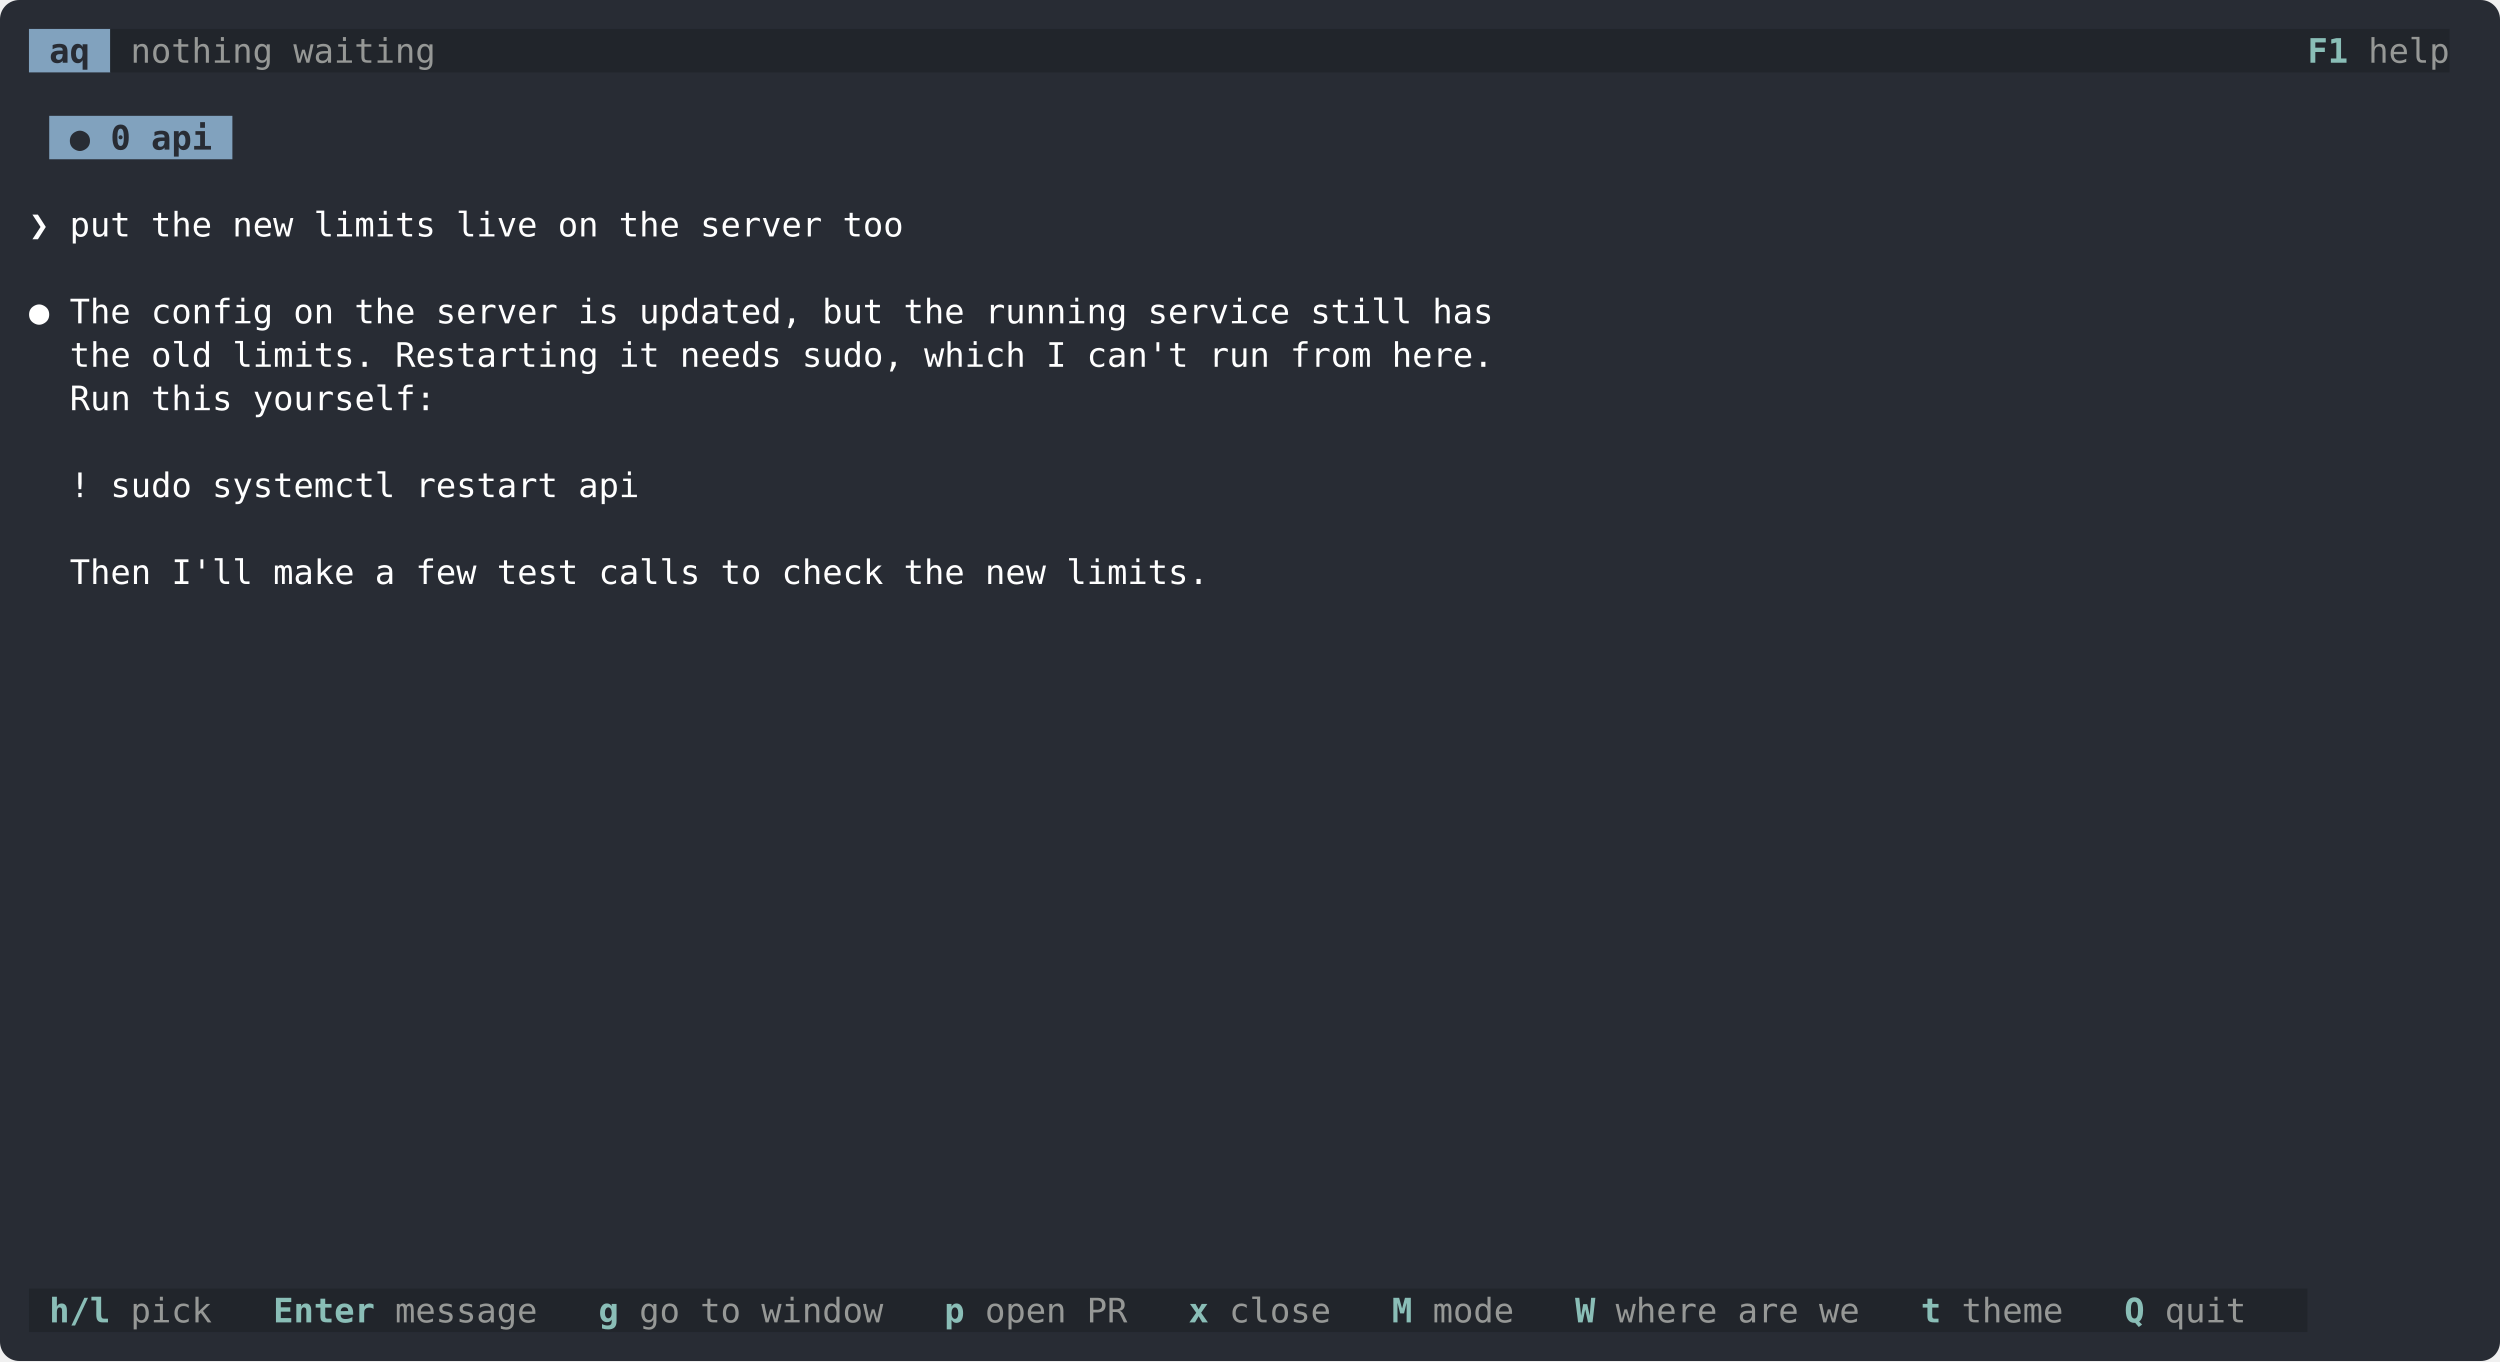
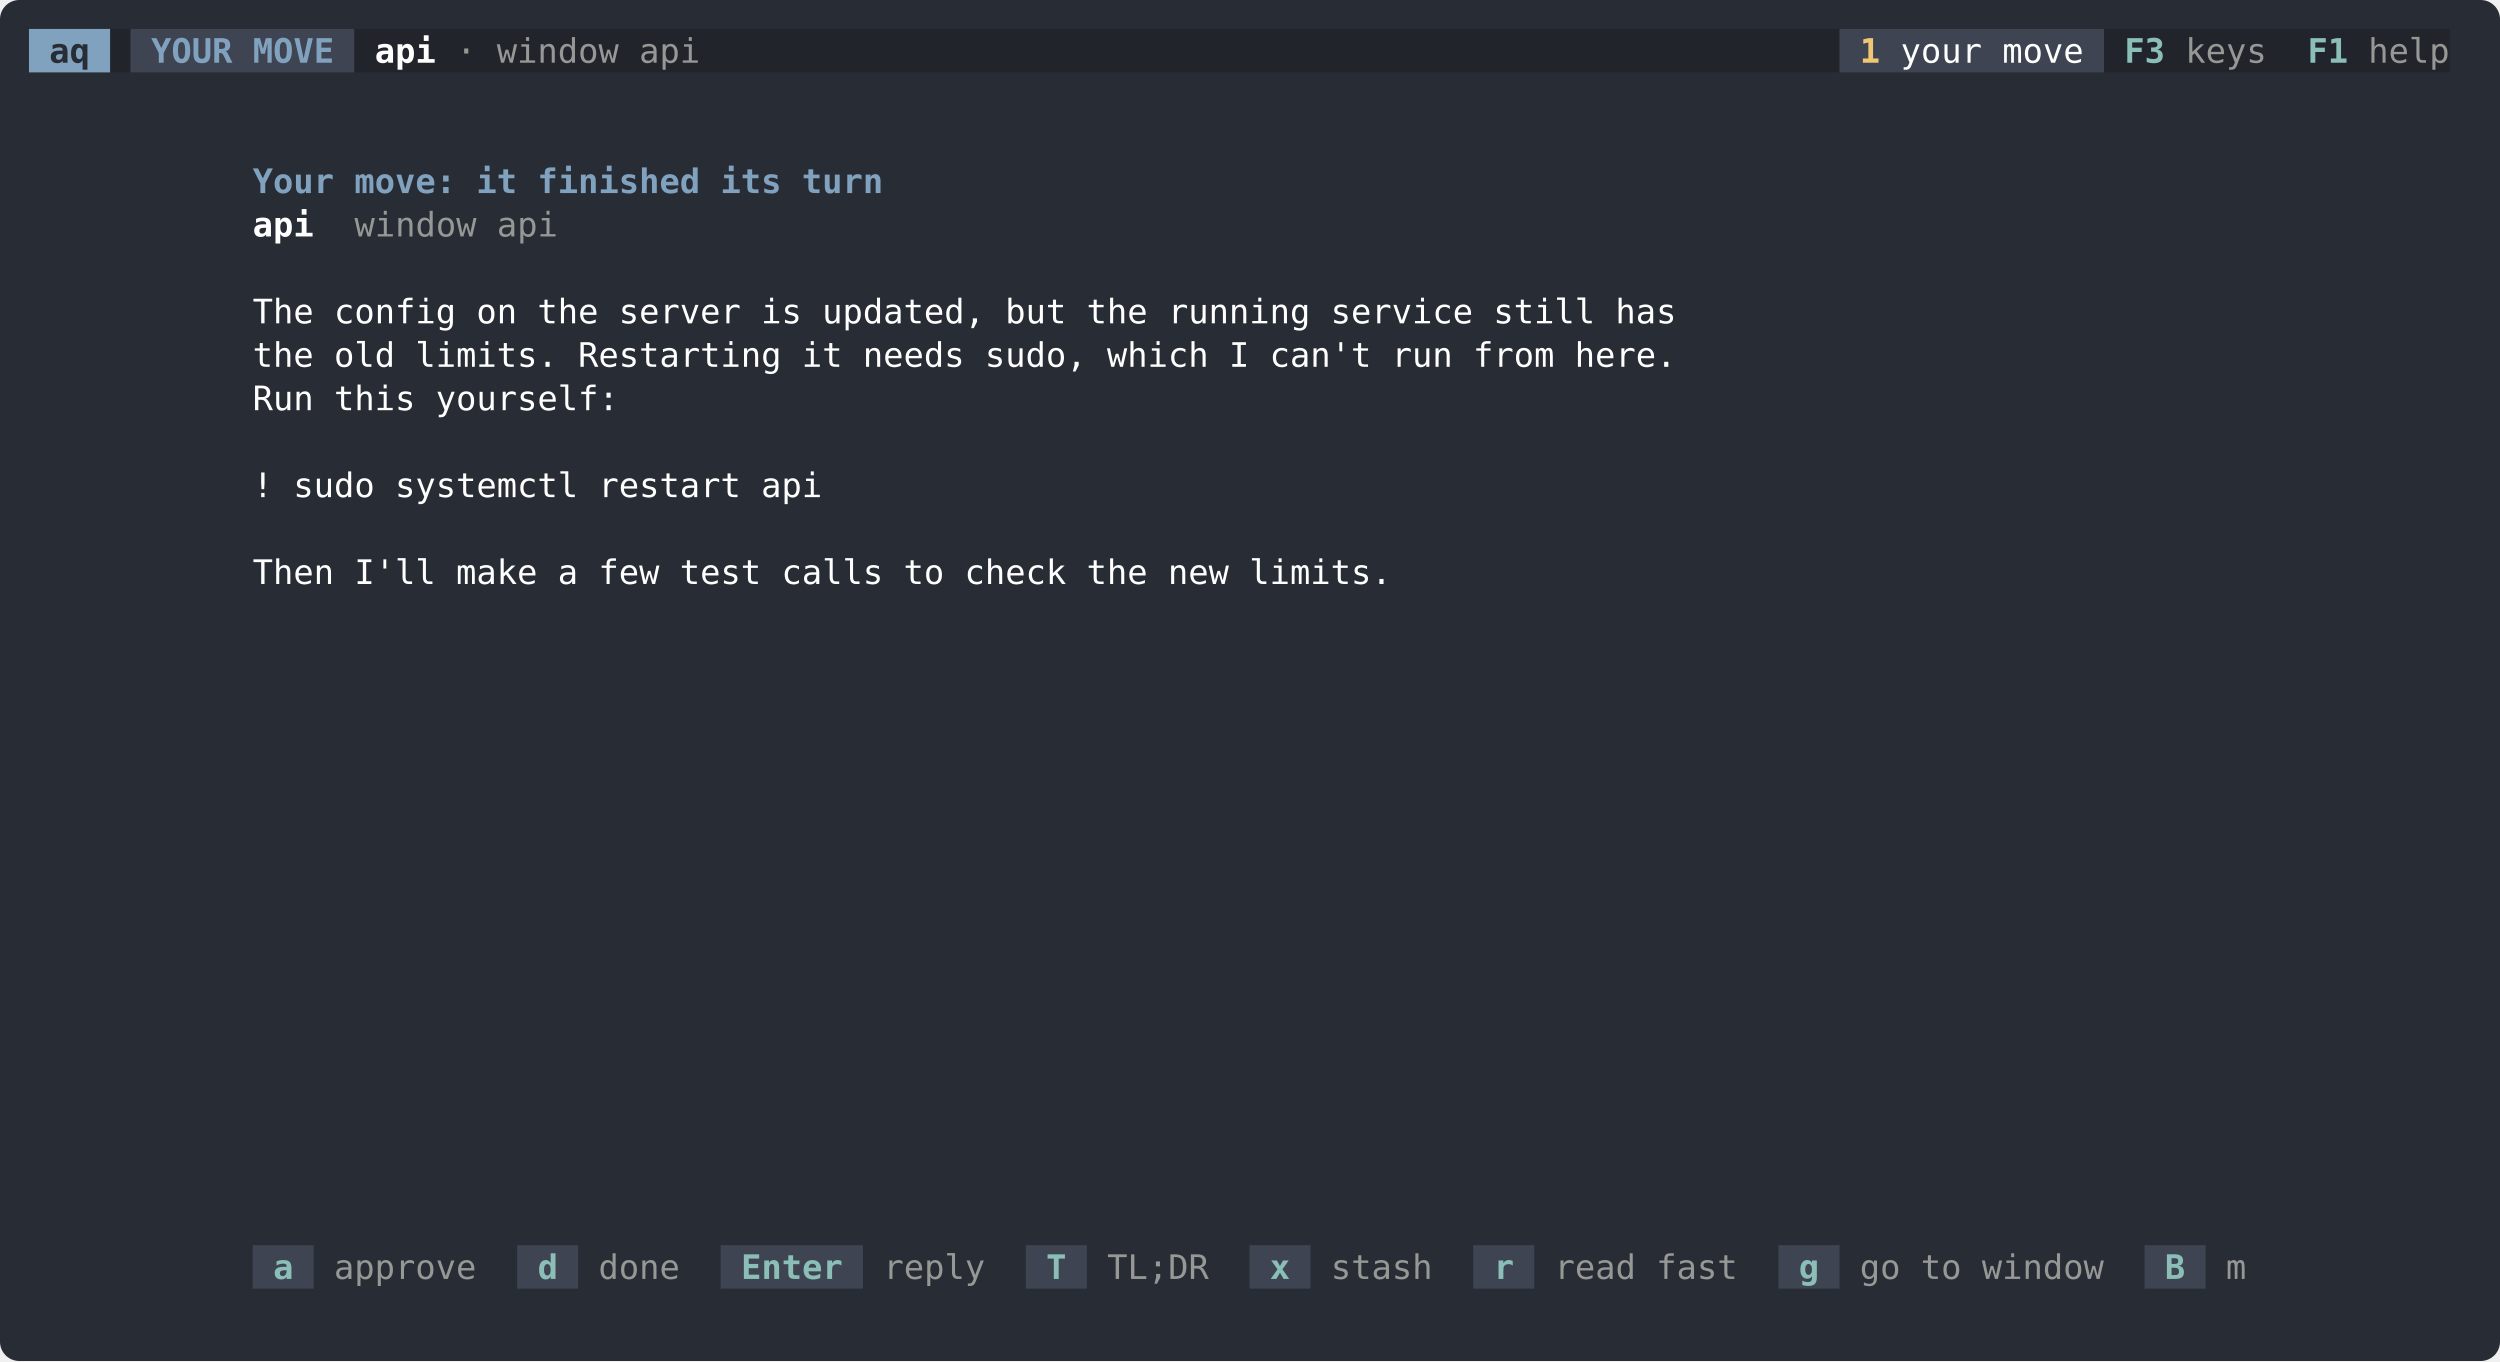
<svg xmlns="http://www.w3.org/2000/svg" width="1036" height="564" viewBox="0 0 1036 564">
  <style>
text{font-family:"JetBrains Mono","DejaVu Sans Mono",Menlo,Consolas,monospace;font-size:14px;white-space:pre}
+ .cap{font-family:-apple-system,"Segoe UI",Helvetica,Arial,sans-serif;font-size:17px;fill:#e6e6e6}
.film{animation:play 6.51s step-end infinite}
- @keyframes play{0.154%{transform:translateY(0px)}38.556%{transform:translateY(-564px)}100%{transform:translateY(-564px)}}
+ @keyframes play{0.079%{transform:translateY(0px)}38.510%{transform:translateY(-564px)}100%{transform:translateY(-564px)}}
</style>
  <defs>
    <g id="r0">
      <rect x="0.0" width="33.7" height="18" fill="#81a2be" />
-       <rect x="33.7" width="969.4" height="18" fill="#21252b" />
+       <rect x="33.7" width="8.4" height="18" fill="#21252b" />
+       <rect x="42.1" width="92.7" height="18" fill="#3e4451" />
+       <rect x="134.9" width="615.4" height="18" fill="#21252b" />
+       <rect x="750.3" width="109.6" height="18" fill="#3e4451" />
+       <rect x="859.9" width="143.3" height="18" fill="#21252b" />
      <text x="8.4" y="14" fill="#282c34" font-weight="bold" textLength="16.9" lengthAdjust="spacingAndGlyphs">aq</text>
-       <text x="42.1" y="14" fill="#969896" textLength="126.4" lengthAdjust="spacingAndGlyphs">nothing waiting</text>
+       <text x="50.6" y="14" fill="#81a2be" font-weight="bold" textLength="75.9" lengthAdjust="spacingAndGlyphs">YOUR MOVE</text>
+       <text x="143.3" y="14" fill="#ffffff" font-weight="bold" textLength="25.3" lengthAdjust="spacingAndGlyphs">api</text>
+       <text x="177.0" y="14" fill="#969896" textLength="101.2" lengthAdjust="spacingAndGlyphs">· window api</text>
+       <text x="758.7" y="14" fill="#f0c674" font-weight="bold">1</text>
+       <text x="775.6" y="14" fill="#ffffff" textLength="75.9" lengthAdjust="spacingAndGlyphs">your move</text>
+       <text x="868.3" y="14" fill="#8abeb7" font-weight="bold" textLength="16.9" lengthAdjust="spacingAndGlyphs">F3</text>
+       <text x="893.6" y="14" fill="#969896" textLength="33.7" lengthAdjust="spacingAndGlyphs">keys</text>
      <text x="944.2" y="14" fill="#8abeb7" font-weight="bold" textLength="16.9" lengthAdjust="spacingAndGlyphs">F1</text>
      <text x="969.4" y="14" fill="#969896" textLength="33.7" lengthAdjust="spacingAndGlyphs">help</text>
    </g>
    <g id="r1" />
    <g id="r2">
-       <rect x="8.4" width="75.9" height="18" fill="#81a2be" />
-       <text x="16.9" y="14" fill="#282c34" font-weight="bold" textLength="59.0" lengthAdjust="spacingAndGlyphs">● 0 api</text>
+       <text x="92.7" y="14" fill="#81a2be" font-weight="bold" textLength="261.3" lengthAdjust="spacingAndGlyphs">Your move: it finished its turn</text>
    </g>
    <g id="r3">
-       <text x="0.0" y="14" fill="#ffffff" textLength="362.5" lengthAdjust="spacingAndGlyphs">❯ put the new limits live on the server too</text>
+       <text x="92.7" y="14" fill="#ffffff" font-weight="bold" textLength="25.3" lengthAdjust="spacingAndGlyphs">api</text>
+       <text x="134.9" y="14" fill="#969896" textLength="84.3" lengthAdjust="spacingAndGlyphs">window api</text>
    </g>
    <g id="r4">
-       <text x="0.0" y="14" fill="#ffffff" textLength="607.0" lengthAdjust="spacingAndGlyphs">● The config on the server is updated, but the running service still has</text>
+       <text x="92.7" y="14" fill="#ffffff" textLength="590.1" lengthAdjust="spacingAndGlyphs">The config on the server is updated, but the running service still has</text>
    </g>
    <g id="r5">
-       <text x="16.9" y="14" fill="#ffffff" textLength="590.1" lengthAdjust="spacingAndGlyphs">the old limits. Restarting it needs sudo, which I can't run from here.</text>
+       <text x="92.7" y="14" fill="#ffffff" textLength="590.1" lengthAdjust="spacingAndGlyphs">the old limits. Restarting it needs sudo, which I can't run from here.</text>
    </g>
    <g id="r6">
-       <text x="16.9" y="14" fill="#ffffff" textLength="151.7" lengthAdjust="spacingAndGlyphs">Run this yourself:</text>
+       <text x="92.7" y="14" fill="#ffffff" textLength="151.7" lengthAdjust="spacingAndGlyphs">Run this yourself:</text>
    </g>
    <g id="r7">
-       <text x="16.9" y="14" fill="#ffffff" textLength="236.0" lengthAdjust="spacingAndGlyphs">! sudo systemctl restart api</text>
+       <text x="92.7" y="14" fill="#ffffff" textLength="236.0" lengthAdjust="spacingAndGlyphs">! sudo systemctl restart api</text>
    </g>
    <g id="r8">
-       <text x="16.9" y="14" fill="#ffffff" textLength="472.1" lengthAdjust="spacingAndGlyphs">Then I'll make a few test calls to check the new limits.</text>
+       <text x="92.7" y="14" fill="#ffffff" textLength="472.1" lengthAdjust="spacingAndGlyphs">Then I'll make a few test calls to check the new limits.</text>
    </g>
    <g id="r9">
-       <rect x="0.0" width="944.2" height="18" fill="#21252b" />
-       <text x="8.4" y="14" fill="#8abeb7" font-weight="bold" textLength="25.3" lengthAdjust="spacingAndGlyphs">h/l</text>
-       <text x="42.1" y="14" fill="#969896" textLength="33.7" lengthAdjust="spacingAndGlyphs">pick</text>
-       <text x="101.2" y="14" fill="#8abeb7" font-weight="bold" textLength="42.1" lengthAdjust="spacingAndGlyphs">Enter</text>
-       <text x="151.7" y="14" fill="#969896" textLength="59.0" lengthAdjust="spacingAndGlyphs">message</text>
-       <text x="236.0" y="14" fill="#8abeb7" font-weight="bold">g</text>
-       <text x="252.9" y="14" fill="#969896" textLength="101.2" lengthAdjust="spacingAndGlyphs">go to window</text>
-       <text x="379.3" y="14" fill="#8abeb7" font-weight="bold">p</text>
-       <text x="396.2" y="14" fill="#969896" textLength="59.0" lengthAdjust="spacingAndGlyphs">open PR</text>
-       <text x="480.5" y="14" fill="#8abeb7" font-weight="bold">x</text>
-       <text x="497.4" y="14" fill="#969896" textLength="42.1" lengthAdjust="spacingAndGlyphs">close</text>
-       <text x="564.8" y="14" fill="#8abeb7" font-weight="bold">M</text>
-       <text x="581.7" y="14" fill="#969896" textLength="33.7" lengthAdjust="spacingAndGlyphs">mode</text>
-       <text x="640.7" y="14" fill="#8abeb7" font-weight="bold">W</text>
-       <text x="657.5" y="14" fill="#969896" textLength="101.2" lengthAdjust="spacingAndGlyphs">where are we</text>
-       <text x="784.0" y="14" fill="#8abeb7" font-weight="bold">t</text>
-       <text x="800.9" y="14" fill="#969896" textLength="42.1" lengthAdjust="spacingAndGlyphs">theme</text>
-       <text x="868.3" y="14" fill="#8abeb7" font-weight="bold">Q</text>
-       <text x="885.1" y="14" fill="#969896" textLength="33.7" lengthAdjust="spacingAndGlyphs">quit</text>
+       <rect x="92.7" width="25.3" height="18" fill="#3e4451" />
+       <rect x="202.3" width="25.3" height="18" fill="#3e4451" />
+       <rect x="286.6" width="59.0" height="18" fill="#3e4451" />
+       <rect x="413.1" width="25.3" height="18" fill="#3e4451" />
+       <rect x="505.8" width="25.3" height="18" fill="#3e4451" />
+       <rect x="598.5" width="25.3" height="18" fill="#3e4451" />
+       <rect x="725.0" width="25.3" height="18" fill="#3e4451" />
+       <rect x="876.7" width="25.3" height="18" fill="#3e4451" />
+       <text x="101.2" y="14" fill="#8abeb7" font-weight="bold">a</text>
+       <text x="126.4" y="14" fill="#969896" textLength="59.0" lengthAdjust="spacingAndGlyphs">approve</text>
+       <text x="210.8" y="14" fill="#8abeb7" font-weight="bold">d</text>
+       <text x="236.0" y="14" fill="#969896" textLength="33.7" lengthAdjust="spacingAndGlyphs">done</text>
+       <text x="295.1" y="14" fill="#8abeb7" font-weight="bold" textLength="42.1" lengthAdjust="spacingAndGlyphs">Enter</text>
+       <text x="354.1" y="14" fill="#969896" textLength="42.1" lengthAdjust="spacingAndGlyphs">reply</text>
+       <text x="421.5" y="14" fill="#8abeb7" font-weight="bold">T</text>
+       <text x="446.8" y="14" fill="#969896" textLength="42.1" lengthAdjust="spacingAndGlyphs">TL;DR</text>
+       <text x="514.2" y="14" fill="#8abeb7" font-weight="bold">x</text>
+       <text x="539.5" y="14" fill="#969896" textLength="42.1" lengthAdjust="spacingAndGlyphs">stash</text>
+       <text x="607.0" y="14" fill="#8abeb7" font-weight="bold">r</text>
+       <text x="632.2" y="14" fill="#969896" textLength="75.9" lengthAdjust="spacingAndGlyphs">read fast</text>
+       <text x="733.4" y="14" fill="#8abeb7" font-weight="bold">g</text>
+       <text x="758.7" y="14" fill="#969896" textLength="101.2" lengthAdjust="spacingAndGlyphs">go to window</text>
+       <text x="885.1" y="14" fill="#8abeb7" font-weight="bold">B</text>
+       <text x="910.4" y="14" fill="#969896">m</text>
    </g>
    <g id="r10">
      <rect x="0.0" width="33.7" height="18" fill="#81a2be" />
-       <rect x="33.7" width="969.4" height="18" fill="#21252b" />
+       <rect x="33.7" width="8.4" height="18" fill="#21252b" />
+       <rect x="42.1" width="92.7" height="18" fill="#3e4451" />
+       <rect x="134.9" width="615.4" height="18" fill="#21252b" />
+       <rect x="750.3" width="109.6" height="18" fill="#3e4451" />
+       <rect x="859.9" width="143.3" height="18" fill="#21252b" />
      <text x="8.4" y="14" fill="#282c34" font-weight="bold" textLength="16.9" lengthAdjust="spacingAndGlyphs">aq</text>
-       <text x="42.1" y="14" fill="#969896" textLength="126.4" lengthAdjust="spacingAndGlyphs">nothing waiting</text>
+       <text x="50.6" y="14" fill="#81a2be" font-weight="bold" textLength="75.9" lengthAdjust="spacingAndGlyphs">YOUR MOVE</text>
+       <text x="143.3" y="14" fill="#ffffff" font-weight="bold" textLength="25.3" lengthAdjust="spacingAndGlyphs">api</text>
+       <text x="177.0" y="14" fill="#969896" textLength="101.2" lengthAdjust="spacingAndGlyphs">· window api</text>
+       <text x="758.7" y="14" fill="#f0c674" font-weight="bold">1</text>
+       <text x="775.6" y="14" fill="#ffffff" textLength="75.9" lengthAdjust="spacingAndGlyphs">your move</text>
+       <text x="868.3" y="14" fill="#8abeb7" font-weight="bold" textLength="16.9" lengthAdjust="spacingAndGlyphs">F3</text>
+       <text x="893.6" y="14" fill="#969896" textLength="33.7" lengthAdjust="spacingAndGlyphs">keys</text>
      <text x="944.2" y="14" fill="#8abeb7" font-weight="bold" textLength="16.9" lengthAdjust="spacingAndGlyphs">F1</text>
      <text x="969.4" y="14" fill="#969896" textLength="33.7" lengthAdjust="spacingAndGlyphs">help</text>
    </g>
    <g id="r11" />
    <g id="r12">
-       <rect x="8.4" width="42.1" height="18" fill="#81a2be" />
-       <text x="16.9" y="14" fill="#282c34" font-weight="bold" textLength="25.3" lengthAdjust="spacingAndGlyphs">● 0</text>
      <text x="50.6" y="14" fill="#ffffff" textLength="910.4" lengthAdjust="spacingAndGlyphs">┌ shell in api · exit or Ctrl-D closes it · Claude's last ! command is typed in, Enter runs it ────────────┐</text>
    </g>
    <g id="r13">
      <text x="50.6" y="14" fill="#ffffff">│</text>
      <text x="59.0" y="14" fill="#2472c8" textLength="42.1" lengthAdjust="spacingAndGlyphs">~/api</text>
      <text x="109.6" y="14" fill="#ffffff" textLength="851.4" lengthAdjust="spacingAndGlyphs">❯ sudo systemctl restart api                                                                        │</text>
    </g>
    <g id="r14">
-       <text x="0.0" y="14" fill="#ffffff" textLength="961.0" lengthAdjust="spacingAndGlyphs">❯ put │                                                                                                          │</text>
+       <text x="50.6" y="14" fill="#ffffff" textLength="910.4" lengthAdjust="spacingAndGlyphs">│                                                                                                          │</text>
    </g>
    <g id="r15">
-       <text x="50.6" y="14" fill="#ffffff" textLength="910.4" lengthAdjust="spacingAndGlyphs">│                                                                                                          │</text>
+       <text x="50.6" y="14" fill="#ffffff" textLength="910.4" lengthAdjust="spacingAndGlyphs">└──────────────────────────────────────────────────────────────────────────────────────────────────────────┘</text>
    </g>
    <g id="r16">
-       <text x="0.0" y="14" fill="#ffffff" textLength="961.0" lengthAdjust="spacingAndGlyphs">● The │                                                                                                          │</text>
-     </g>
-     <g id="r17">
-       <text x="16.9" y="14" fill="#ffffff" textLength="944.2" lengthAdjust="spacingAndGlyphs">the │                                                                                                          │</text>
-     </g>
-     <g id="r18">
-       <text x="16.9" y="14" fill="#ffffff" textLength="944.2" lengthAdjust="spacingAndGlyphs">Run │                                                                                                          │</text>
-     </g>
-     <g id="r19">
-       <text x="16.9" y="14" fill="#ffffff" textLength="944.2" lengthAdjust="spacingAndGlyphs">! su│                                                                                                          │</text>
-     </g>
-     <g id="r20">
-       <text x="16.9" y="14" fill="#ffffff" textLength="944.2" lengthAdjust="spacingAndGlyphs">Then│                                                                                                          │</text>
-     </g>
-     <g id="r21">
-       <text x="50.6" y="14" fill="#ffffff" textLength="910.4" lengthAdjust="spacingAndGlyphs">└──────────────────────────────────────────────────────────────────────────────────────────────────────────┘</text>
-     </g>
-     <g id="r22">
-       <rect x="0.0" width="944.2" height="18" fill="#21252b" />
-       <text x="8.4" y="14" fill="#8abeb7" font-weight="bold" textLength="25.3" lengthAdjust="spacingAndGlyphs">h/l</text>
-       <text x="42.1" y="14" fill="#969896" textLength="33.7" lengthAdjust="spacingAndGlyphs">pick</text>
-       <text x="101.2" y="14" fill="#8abeb7" font-weight="bold" textLength="42.1" lengthAdjust="spacingAndGlyphs">Enter</text>
-       <text x="151.7" y="14" fill="#969896" textLength="59.0" lengthAdjust="spacingAndGlyphs">message</text>
-       <text x="236.0" y="14" fill="#8abeb7" font-weight="bold">g</text>
-       <text x="252.9" y="14" fill="#969896" textLength="101.2" lengthAdjust="spacingAndGlyphs">go to window</text>
-       <text x="379.3" y="14" fill="#8abeb7" font-weight="bold">p</text>
-       <text x="396.2" y="14" fill="#969896" textLength="59.0" lengthAdjust="spacingAndGlyphs">open PR</text>
-       <text x="480.5" y="14" fill="#8abeb7" font-weight="bold">x</text>
-       <text x="497.4" y="14" fill="#969896" textLength="42.1" lengthAdjust="spacingAndGlyphs">close</text>
-       <text x="564.8" y="14" fill="#8abeb7" font-weight="bold">M</text>
-       <text x="581.7" y="14" fill="#969896" textLength="33.7" lengthAdjust="spacingAndGlyphs">mode</text>
-       <text x="640.7" y="14" fill="#8abeb7" font-weight="bold">W</text>
-       <text x="657.5" y="14" fill="#969896" textLength="101.2" lengthAdjust="spacingAndGlyphs">where are we</text>
-       <text x="784.0" y="14" fill="#8abeb7" font-weight="bold">t</text>
-       <text x="800.9" y="14" fill="#969896" textLength="42.1" lengthAdjust="spacingAndGlyphs">theme</text>
-       <text x="868.3" y="14" fill="#8abeb7" font-weight="bold">Q</text>
-       <text x="885.1" y="14" fill="#969896" textLength="33.7" lengthAdjust="spacingAndGlyphs">quit</text>
+       <rect x="92.7" width="25.3" height="18" fill="#3e4451" />
+       <rect x="202.3" width="25.3" height="18" fill="#3e4451" />
+       <rect x="286.6" width="59.0" height="18" fill="#3e4451" />
+       <rect x="413.1" width="25.3" height="18" fill="#3e4451" />
+       <rect x="505.8" width="25.3" height="18" fill="#3e4451" />
+       <rect x="598.5" width="25.3" height="18" fill="#3e4451" />
+       <rect x="725.0" width="25.3" height="18" fill="#3e4451" />
+       <rect x="876.7" width="25.3" height="18" fill="#3e4451" />
+       <text x="101.2" y="14" fill="#8abeb7" font-weight="bold">a</text>
+       <text x="126.4" y="14" fill="#969896" textLength="59.0" lengthAdjust="spacingAndGlyphs">approve</text>
+       <text x="210.8" y="14" fill="#8abeb7" font-weight="bold">d</text>
+       <text x="236.0" y="14" fill="#969896" textLength="33.7" lengthAdjust="spacingAndGlyphs">done</text>
+       <text x="295.1" y="14" fill="#8abeb7" font-weight="bold" textLength="42.1" lengthAdjust="spacingAndGlyphs">Enter</text>
+       <text x="354.1" y="14" fill="#969896" textLength="42.1" lengthAdjust="spacingAndGlyphs">reply</text>
+       <text x="421.5" y="14" fill="#8abeb7" font-weight="bold">T</text>
+       <text x="446.8" y="14" fill="#969896" textLength="42.1" lengthAdjust="spacingAndGlyphs">TL;DR</text>
+       <text x="514.2" y="14" fill="#8abeb7" font-weight="bold">x</text>
+       <text x="539.5" y="14" fill="#969896" textLength="42.1" lengthAdjust="spacingAndGlyphs">stash</text>
+       <text x="607.0" y="14" fill="#8abeb7" font-weight="bold">r</text>
+       <text x="632.2" y="14" fill="#969896" textLength="75.9" lengthAdjust="spacingAndGlyphs">read fast</text>
+       <text x="733.4" y="14" fill="#8abeb7" font-weight="bold">g</text>
+       <text x="758.7" y="14" fill="#969896" textLength="101.2" lengthAdjust="spacingAndGlyphs">go to window</text>
+       <text x="885.1" y="14" fill="#8abeb7" font-weight="bold">B</text>
+       <text x="910.4" y="14" fill="#969896">m</text>
    </g>
  </defs>
  <rect width="100%" height="100%" rx="8" fill="#282c34" />
  <svg x="12" y="12" width="1012" height="540">
    <g class="film">
      <g transform="translate(0 0)">
        <use href="#r0" y="0" />
        <use href="#r1" y="18" />
-         <use href="#r2" y="36" />
+         <use href="#r2" y="54" />
        <use href="#r3" y="72" />
        <use href="#r4" y="108" />
        <use href="#r5" y="126" />
        <use href="#r6" y="144" />
        <use href="#r7" y="180" />
        <use href="#r8" y="216" />
-         <use href="#r9" y="522" />
+         <use href="#r9" y="504" />
      </g>
      <g transform="translate(0 564)">
        <use href="#r10" y="0" />
        <use href="#r11" y="18" />
        <use href="#r12" y="36" />
        <use href="#r13" y="54" />
        <use href="#r14" y="72" />
-         <use href="#r15" y="90" />
-         <use href="#r16" y="108" />
-         <use href="#r17" y="126" />
-         <use href="#r18" y="144" />
-         <use href="#r15" y="162" />
-         <use href="#r19" y="180" />
-         <use href="#r15" y="198" />
-         <use href="#r20" y="216" />
-         <use href="#r15" y="234" />
-         <use href="#r15" y="252" />
-         <use href="#r15" y="270" />
-         <use href="#r15" y="288" />
-         <use href="#r15" y="306" />
-         <use href="#r15" y="324" />
-         <use href="#r15" y="342" />
-         <use href="#r15" y="360" />
-         <use href="#r15" y="378" />
-         <use href="#r15" y="396" />
-         <use href="#r15" y="414" />
-         <use href="#r15" y="432" />
-         <use href="#r15" y="450" />
-         <use href="#r21" y="468" />
+         <use href="#r14" y="90" />
+         <use href="#r14" y="108" />
+         <use href="#r14" y="126" />
+         <use href="#r14" y="144" />
+         <use href="#r14" y="162" />
+         <use href="#r14" y="180" />
+         <use href="#r14" y="198" />
+         <use href="#r14" y="216" />
+         <use href="#r14" y="234" />
+         <use href="#r14" y="252" />
+         <use href="#r14" y="270" />
+         <use href="#r14" y="288" />
+         <use href="#r14" y="306" />
+         <use href="#r14" y="324" />
+         <use href="#r14" y="342" />
+         <use href="#r14" y="360" />
+         <use href="#r14" y="378" />
+         <use href="#r14" y="396" />
+         <use href="#r14" y="414" />
+         <use href="#r14" y="432" />
+         <use href="#r14" y="450" />
+         <use href="#r15" y="468" />
        <use href="#r11" y="486" />
-         <use href="#r11" y="504" />
-         <use href="#r22" y="522" />
+         <use href="#r16" y="504" />
+         <use href="#r11" y="522" />
      </g>
    </g>
  </svg>
</svg>
